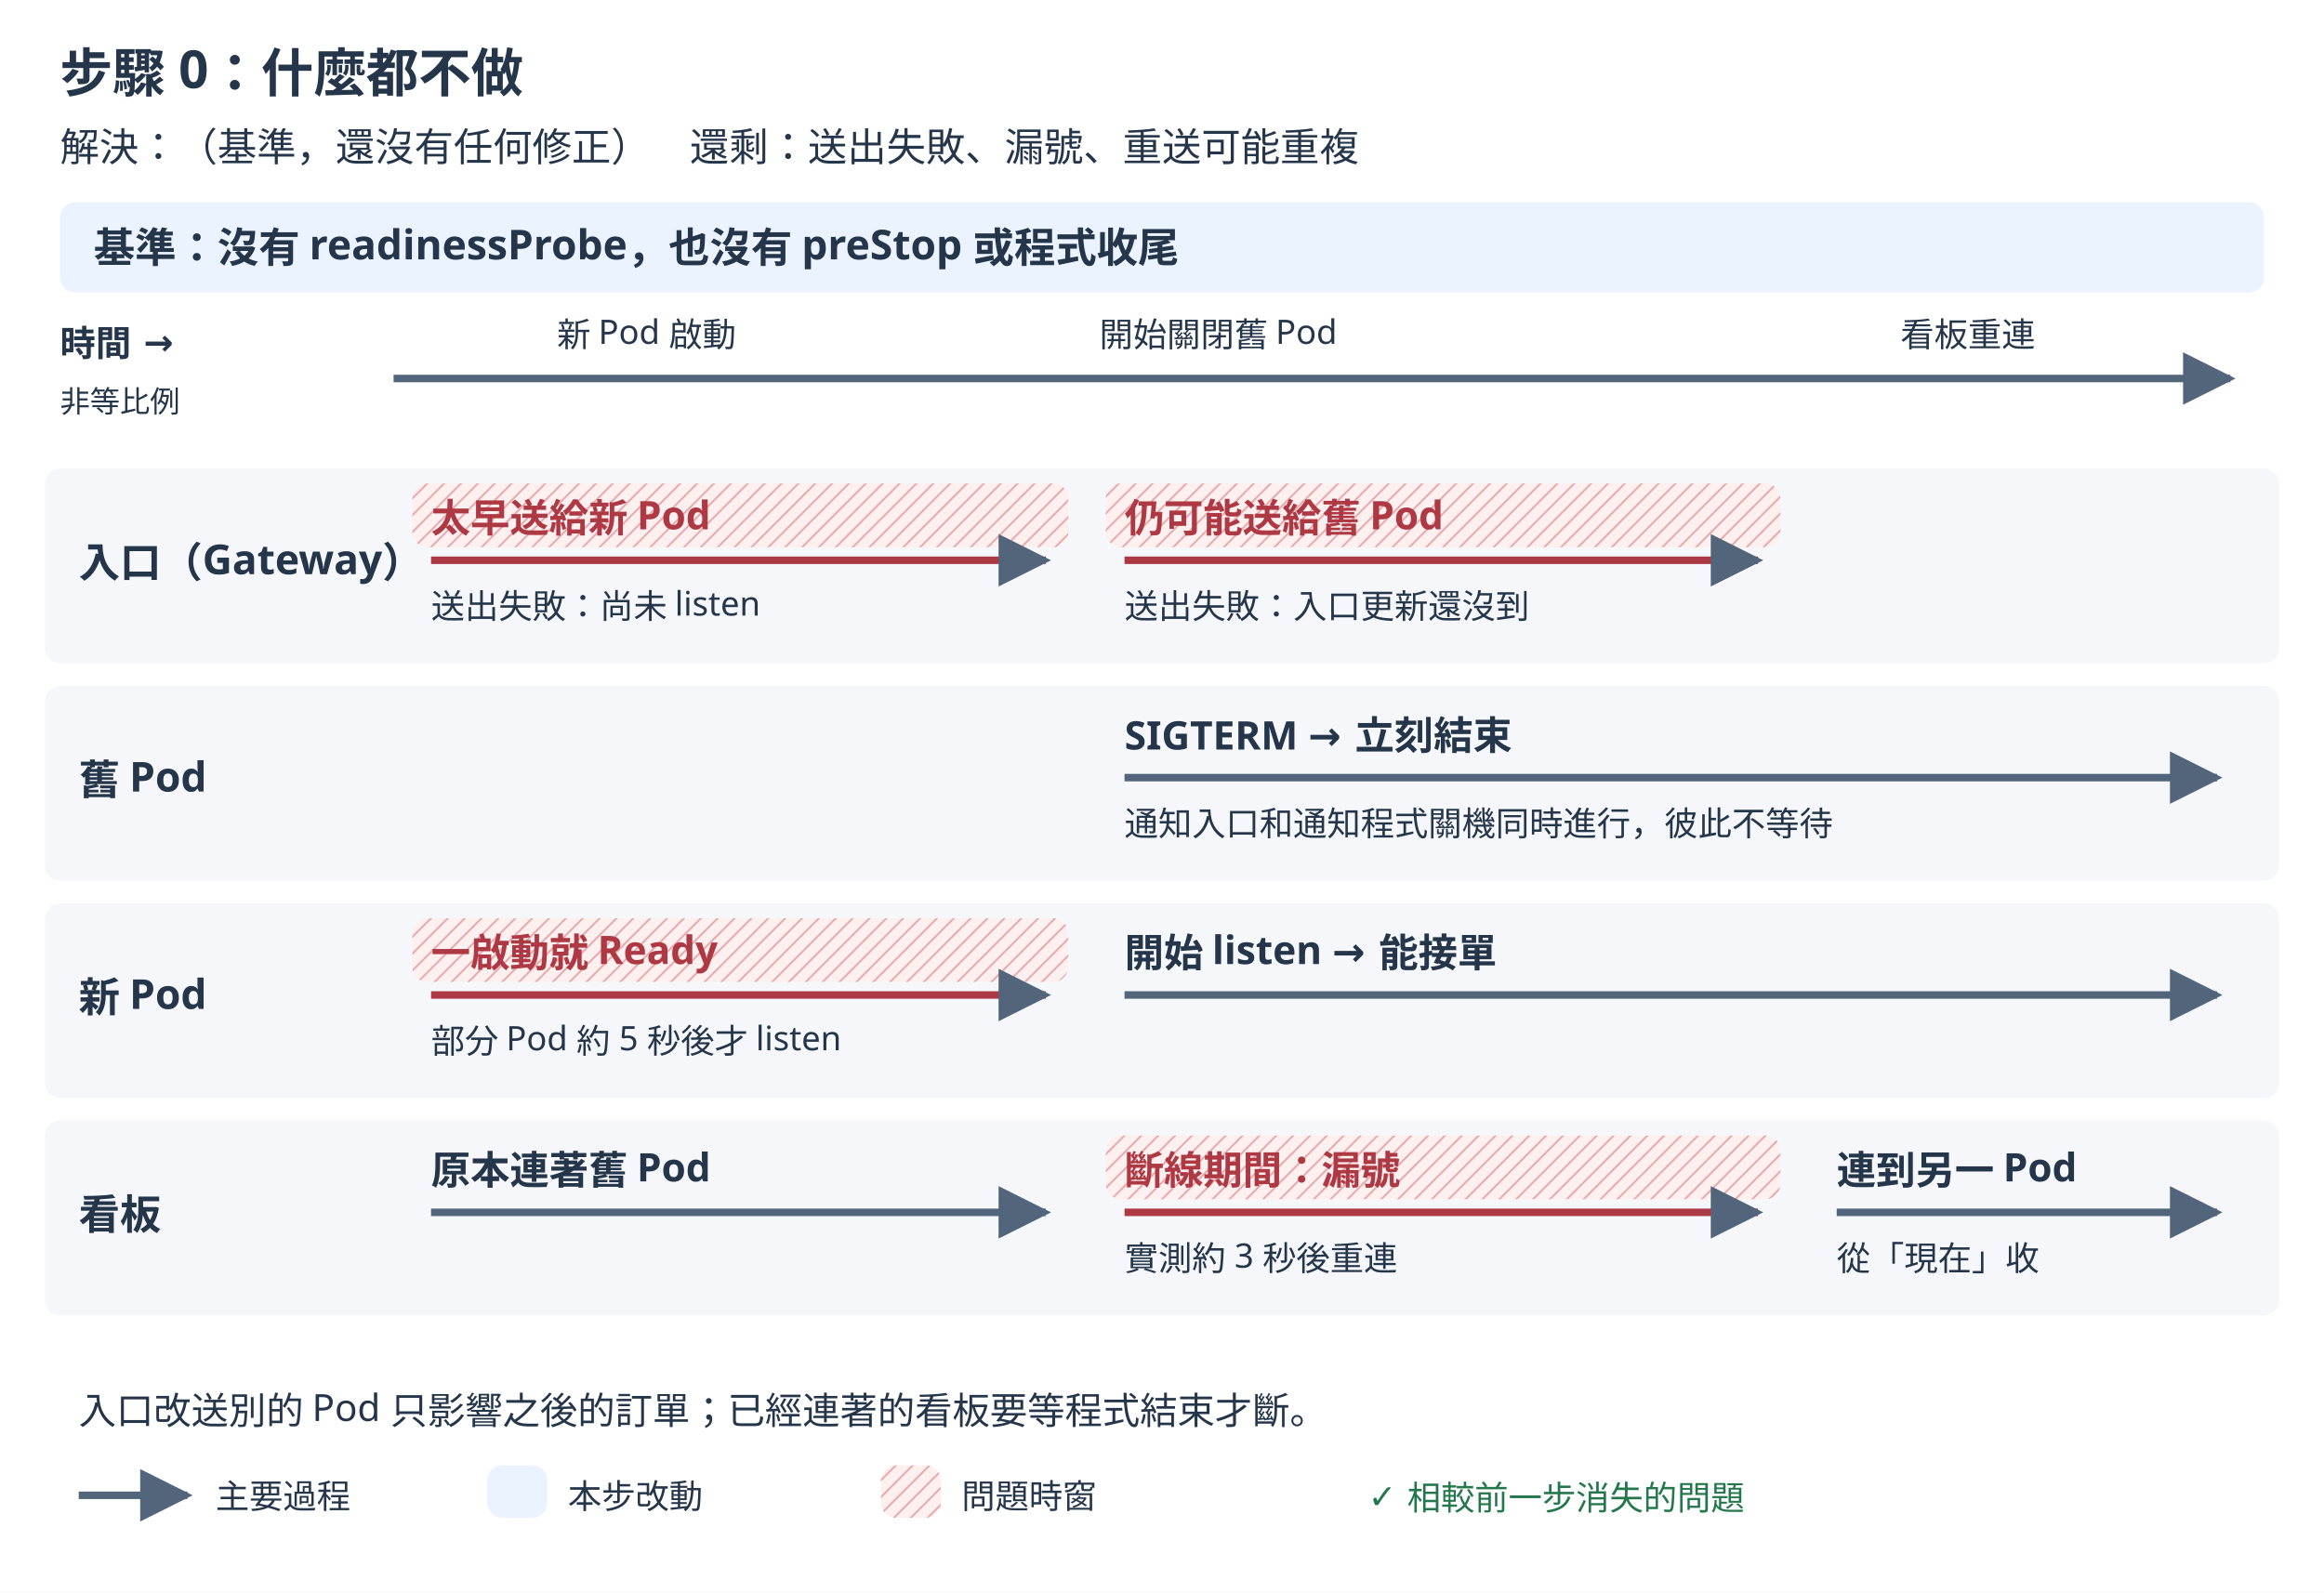
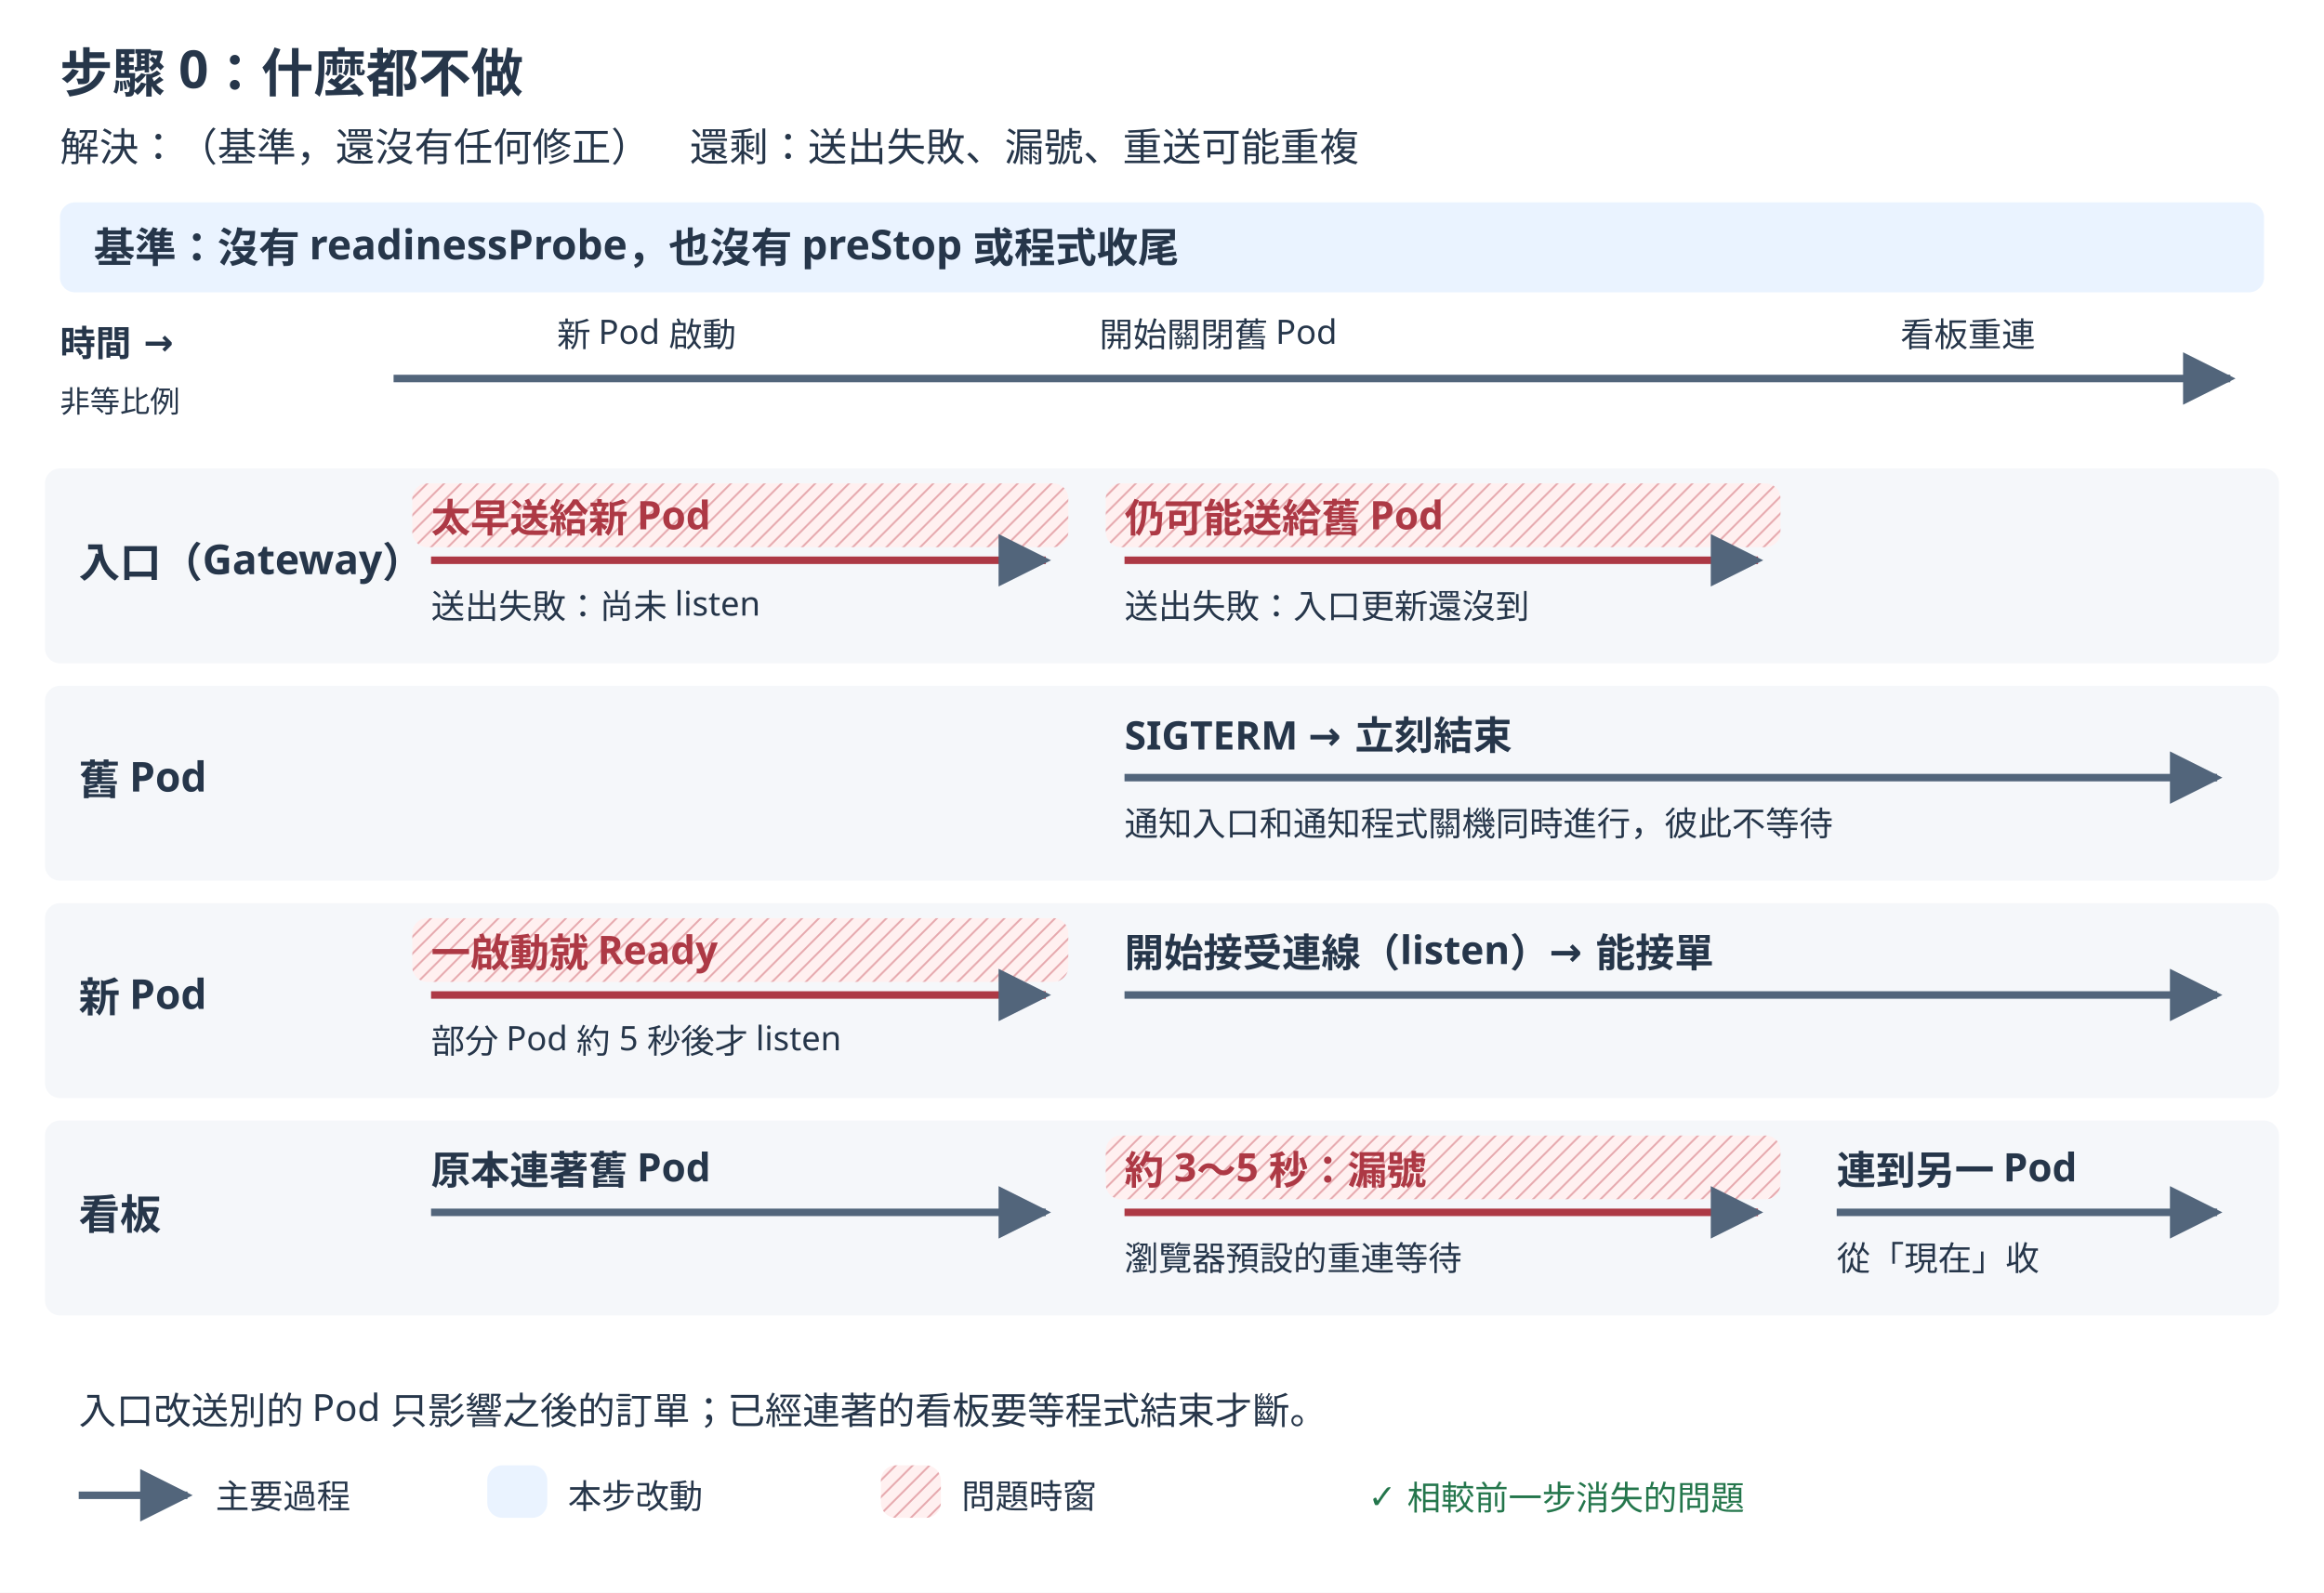
<svg xmlns="http://www.w3.org/2000/svg" width="1240" height="850" viewBox="0 0 1240 850" role="img" aria-labelledby="title desc" font-family="Noto Sans TC, PingFang TC, Microsoft JhengHei, WenQuanYi Zen Hei, sans-serif">
  <defs>
    <marker id="arrow" viewBox="0 0 10 10" refX="9" refY="5" markerWidth="7" markerHeight="7" orient="auto-start-reverse">
      <path d="M 0 0 L 10 5 L 0 10 z" fill="#52657b" />
    </marker>
    <pattern id="hatch" width="9" height="9" patternUnits="userSpaceOnUse">
      <rect width="9" height="9" fill="#fff0f0" />
      <path d="M-2,2 L2,-2 M0,9 L9,0 M7,11 L11,7" stroke="#e6a9ae" stroke-width="1" />
    </pattern>
  </defs>
  <rect width="1240" height="850" fill="white" />
  <text x="32" y="49" font-size="28" fill="#26364a" text-anchor="start" font-weight="700">步驟 0：什麼都不做</text>
  <text x="32" y="86" font-size="21" fill="#26364a" text-anchor="start">解決：（基準，還沒有任何修正）　還剩：送出失敗、漏號、重送可能重複</text>
  <rect x="32" y="108" width="1176" height="48" rx="8" fill="#eaf3ff" />
  <text x="50" y="140" font-size="22" fill="#26364a" text-anchor="start" font-weight="700">基準：沒有 readinessProbe，也沒有 preStop 或程式收尾</text>
  <text x="32" y="190" font-size="19" fill="#26364a" text-anchor="start" font-weight="700">時間 →</text>
  <path d="M210,202 H1190" fill="none" stroke="#52657b" stroke-width="4" marker-end="url(#arrow)" />
  <text x="345" y="185" font-size="18" fill="#26364a" text-anchor="middle">新 Pod 啟動</text>
  <text x="650" y="185" font-size="18" fill="#26364a" text-anchor="middle">開始關閉舊 Pod</text>
  <text x="1050" y="185" font-size="18" fill="#26364a" text-anchor="middle">看板重連</text>
  <text x="32" y="220" font-size="16" fill="#26364a" text-anchor="start">非等比例</text>
  <rect x="24" y="250" width="1192" height="104" rx="8" fill="#f5f7fa" />
  <text x="42" y="308" font-size="22" fill="#26364a" text-anchor="start" font-weight="700">入口（Gateway）</text>
  <rect x="24" y="366" width="1192" height="104" rx="8" fill="#f5f7fa" />
  <text x="42" y="424" font-size="22" fill="#26364a" text-anchor="start" font-weight="700">舊 Pod</text>
  <rect x="24" y="482" width="1192" height="104" rx="8" fill="#f5f7fa" />
  <text x="42" y="540" font-size="22" fill="#26364a" text-anchor="start" font-weight="700">新 Pod</text>
  <rect x="24" y="598" width="1192" height="104" rx="8" fill="#f5f7fa" />
  <text x="42" y="656" font-size="22" fill="#26364a" text-anchor="start" font-weight="700">看板</text>
  <path d="M42,798 H100" fill="none" stroke="#52657b" stroke-width="4" marker-end="url(#arrow)" />
  <text x="115" y="805" font-size="18" fill="#26364a" text-anchor="start">主要過程</text>
  <rect x="260" y="782" width="32" height="28" rx="8" fill="#eaf3ff" />
  <text x="303" y="805" font-size="18" fill="#26364a" text-anchor="start">本步改動</text>
  <rect x="470" y="782" width="32" height="28" rx="8" fill="url(#hatch)" />
  <text x="513" y="805" font-size="18" fill="#26364a" text-anchor="start">問題時窗</text>
  <text x="730" y="805" font-size="18" fill="#24764c" text-anchor="start">✓ 相較前一步消失的問題</text>
  <rect x="220" y="258" width="350" height="34" rx="8" fill="url(#hatch)" />
  <text x="230" y="284" font-size="21" fill="#ad3945" text-anchor="start" font-weight="700">太早送給新 Pod</text>
  <path d="M230,299 H558" fill="none" stroke="#ad3945" stroke-width="4" marker-end="url(#arrow)" />
  <text x="230" y="330" font-size="18" fill="#26364a" text-anchor="start">送出失敗：尚未 listen</text>
  <rect x="590" y="258" width="360" height="34" rx="8" fill="url(#hatch)" />
  <text x="600" y="284" font-size="21" fill="#ad3945" text-anchor="start" font-weight="700">仍可能送給舊 Pod</text>
  <path d="M600,299 H938" fill="none" stroke="#ad3945" stroke-width="4" marker-end="url(#arrow)" />
  <text x="600" y="330" font-size="18" fill="#26364a" text-anchor="start">送出失敗：入口更新還沒到</text>
  <text x="600" y="400" font-size="21" fill="#26364a" text-anchor="start" font-weight="700">SIGTERM → 立刻結束</text>
  <path d="M600,415 H1183" fill="none" stroke="#52657b" stroke-width="4" marker-end="url(#arrow)" />
  <text x="600" y="446" font-size="18" fill="#26364a" text-anchor="start">通知入口和通知程式關機同時進行，彼此不等待</text>
  <rect x="220" y="490" width="350" height="34" rx="8" fill="url(#hatch)" />
  <text x="230" y="516" font-size="21" fill="#ad3945" text-anchor="start" font-weight="700">一啟動就 Ready</text>
  <path d="M230,531 H558" fill="none" stroke="#ad3945" stroke-width="4" marker-end="url(#arrow)" />
  <text x="230" y="562" font-size="18" fill="#26364a" text-anchor="start">部分 Pod 約 5 秒後才 listen</text>
-   <text x="600" y="516" font-size="21" fill="#26364a" text-anchor="start" font-weight="700">開始 listen → 能接單</text>
+   <text x="600" y="516" font-size="21" fill="#26364a" text-anchor="start" font-weight="700">開始接受連線（listen）→ 能接單</text>
  <path d="M600,531 H1183" fill="none" stroke="#52657b" stroke-width="4" marker-end="url(#arrow)" />
  <text x="230" y="632" font-size="21" fill="#26364a" text-anchor="start" font-weight="700">原本連著舊 Pod</text>
  <path d="M230,647 H558" fill="none" stroke="#52657b" stroke-width="4" marker-end="url(#arrow)" />
  <rect x="590" y="606" width="360" height="34" rx="8" fill="url(#hatch)" />
-   <text x="600" y="632" font-size="21" fill="#ad3945" text-anchor="start" font-weight="700">斷線期間：漏號</text>
+   <text x="600" y="632" font-size="21" fill="#ad3945" text-anchor="start" font-weight="700">約 3～5 秒：漏號</text>
  <path d="M600,647 H938" fill="none" stroke="#ad3945" stroke-width="4" marker-end="url(#arrow)" />
-   <text x="600" y="678" font-size="18" fill="#26364a" text-anchor="start">實測約 3 秒後重連</text>
+   <text x="600" y="678" font-size="18" fill="#26364a" text-anchor="start">瀏覽器預設的重連等待</text>
  <text x="980" y="632" font-size="21" fill="#26364a" text-anchor="start" font-weight="700">連到另一 Pod</text>
  <path d="M980,647 H1183" fill="none" stroke="#52657b" stroke-width="4" marker-end="url(#arrow)" />
  <text x="980" y="678" font-size="18" fill="#26364a" text-anchor="start">從「現在」收</text>
  <text x="42" y="760" font-size="20" fill="#26364a" text-anchor="start">入口改送別的 Pod 只影響之後的訂單；已經連著的看板要等程式結束才斷。</text>
</svg>
